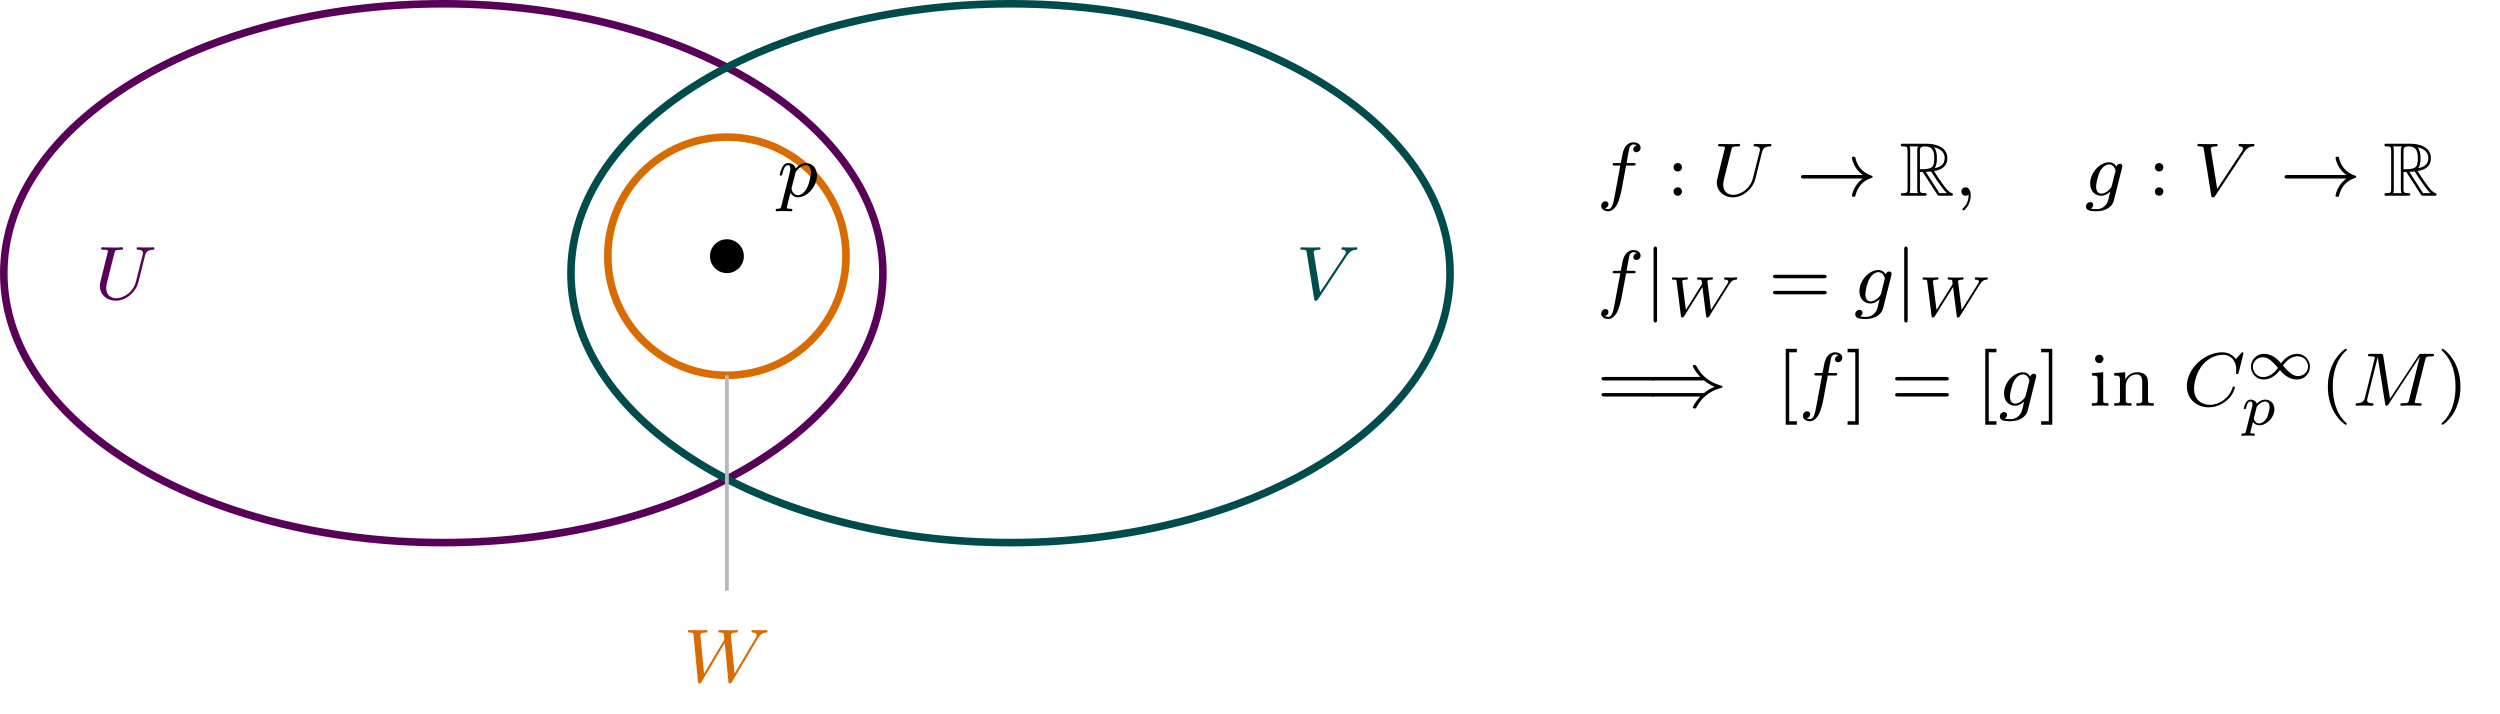
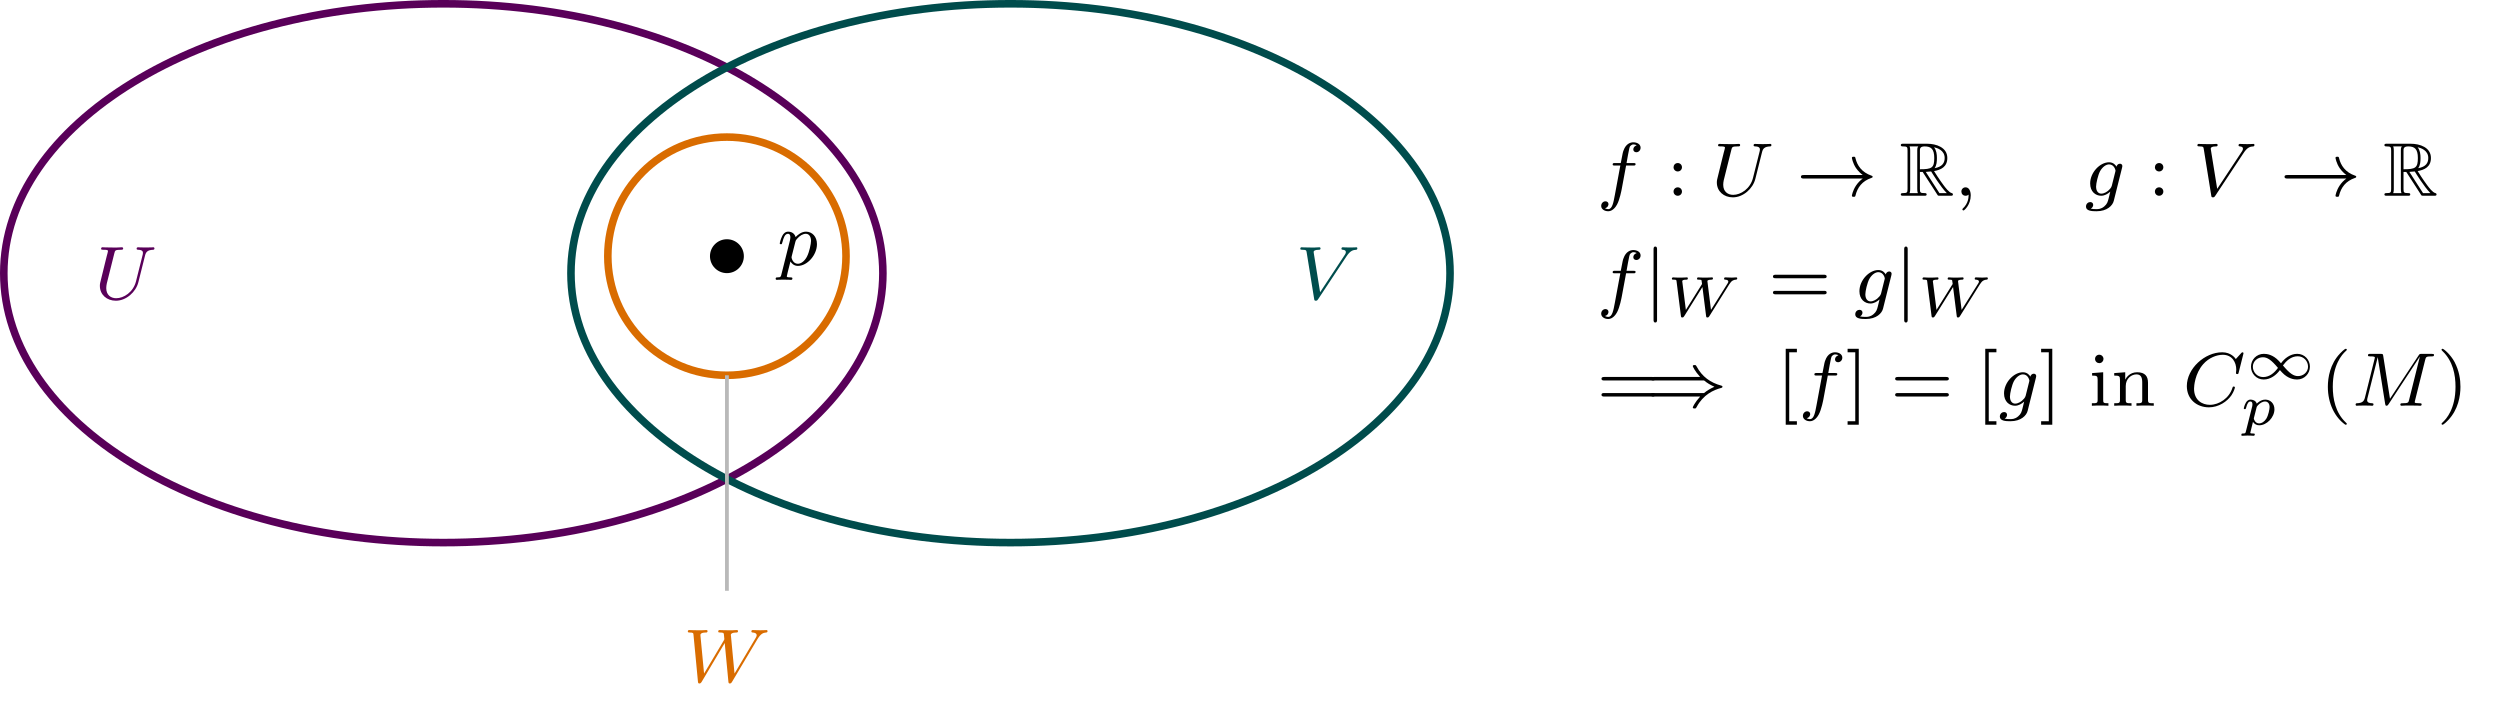
<svg xmlns="http://www.w3.org/2000/svg" version="1.1" width="262.395pt" height="74.891pt" viewBox="-69.011 -69.011 262.395 74.891">
  <defs />
  <g id="page1">
    <g stroke-miterlimit="10" transform="translate(-22.47866,-40.33715)scale(0.996264,-0.996264)">
      <g fill="#000" stroke="#000">
        <g stroke-width="0.4">
          <g fill="#590059" stroke="#590059">
            <g stroke-width="0.8">
              <path d="M46.307 0C46.307 15.675 25.575 28.382 0 28.382S-46.307 15.675-46.307 0S-25.575-28.382 0-28.382S46.307-15.675 46.307 0ZM0 0" fill="none" />
            </g>
          </g>
          <g fill="#004c4c" stroke="#004c4c">
            <g stroke-width="0.8">
              <path d="M106.058 0C106.058 15.675 85.326 28.382 59.751 28.382S13.444 15.675 13.444 0S34.176-28.382 59.751-28.382S106.058-15.675 106.058 0ZM59.751 0" fill="none" />
            </g>
          </g>
          <g fill="#590059" stroke="#590059">
            <g fill="#590059" stroke="#590059">
</g>
            <g transform="translate(-36.76164,-2.73332)">
              <g stroke="none" transform="scale(-1.00375,1.00375)translate(-22.47866,-40.33715)scale(-1,-1)">
                <g fill="#590059">
                  <g stroke="none">
                    <g fill="#590059">
                      <path d="M-17.163-44.912C-17.067-45.303-16.884-45.494-16.318-45.518C-16.238-45.518-16.174-45.566-16.174-45.669C-16.174-45.717-16.214-45.781-16.294-45.781C-16.334-45.781-16.509-45.757-17.083-45.757C-17.721-45.757-17.824-45.781-17.896-45.781C-18.023-45.781-18.047-45.693-18.047-45.629C-18.047-45.526-17.944-45.518-17.872-45.518C-17.386-45.502-17.386-45.287-17.386-45.175C-17.386-45.127-17.394-45.087-17.402-45.04C-17.418-44.984-18.079-42.314-18.111-42.21C-18.398-41.062-19.402-40.433-20.191-40.433C-20.741-40.433-21.235-40.76-21.235-41.493C-21.235-41.628-21.211-41.844-21.18-41.971L-20.383-45.159C-20.311-45.446-20.295-45.518-19.713-45.518C-19.554-45.518-19.458-45.518-19.458-45.669C-19.458-45.677-19.466-45.781-19.593-45.781C-19.745-45.781-19.936-45.765-20.088-45.757H-20.59C-21.355-45.757-21.562-45.781-21.618-45.781C-21.65-45.781-21.777-45.781-21.777-45.629C-21.777-45.518-21.674-45.518-21.546-45.518C-21.283-45.518-21.052-45.518-21.052-45.39C-21.052-45.342-21.124-45.055-21.172-44.896L-21.347-44.195L-21.761-42.505C-21.873-42.067-21.905-41.947-21.905-41.732C-21.905-40.799-21.172-40.17-20.223-40.17C-19.139-40.17-18.119-41.086-17.864-42.114L-17.163-44.912Z" />
                    </g>
                  </g>
                </g>
              </g>
            </g>
          </g>
          <g fill="#004c4c" stroke="#004c4c">
            <g fill="#004c4c" stroke="#004c4c">
</g>
            <g transform="translate(89.79181,-2.73332)">
              <g stroke="none" transform="scale(-1.00375,1.00375)translate(-22.47866,-40.33715)scale(-1,-1)">
                <g fill="#004c4c">
                  <g stroke="none">
                    <g fill="#004d4d">
                      <path d="M-17.139-44.832C-16.74-45.438-16.437-45.502-16.119-45.518C-16.031-45.526-15.999-45.605-15.999-45.669C-15.999-45.693-16.015-45.781-16.111-45.781S-16.174-45.757-16.756-45.757C-17.266-45.757-17.481-45.781-17.513-45.781C-17.553-45.781-17.673-45.781-17.673-45.629C-17.673-45.526-17.569-45.518-17.529-45.518C-17.314-45.502-17.21-45.422-17.21-45.279C-17.21-45.151-17.282-45.047-17.322-44.984L-19.912-41.062L-20.574-45.159C-20.582-45.231-20.59-45.271-20.59-45.295C-20.59-45.398-20.47-45.518-20.064-45.518C-19.968-45.518-19.864-45.518-19.864-45.669C-19.864-45.701-19.888-45.781-19.992-45.781C-20.064-45.781-20.383-45.765-20.446-45.757H-20.948C-21.666-45.757-21.769-45.781-21.841-45.781C-21.873-45.781-21.992-45.781-21.992-45.629C-21.992-45.518-21.889-45.518-21.769-45.518C-21.363-45.518-21.355-45.446-21.323-45.247L-20.542-40.393C-20.518-40.234-20.51-40.17-20.359-40.17C-20.223-40.17-20.175-40.242-20.12-40.329L-17.139-44.832Z" />
                    </g>
                  </g>
                </g>
              </g>
            </g>
          </g>
          <g fill="#d96c00" stroke="#d96c00">
            <g stroke-width="0.8">
              <path d="M42.423 1.792C42.423 8.722 36.805 14.34 29.875 14.34C22.946 14.34 17.328 8.722 17.328 1.792S22.946-10.755 29.875-10.755C36.805-10.755 42.423-5.138 42.423 1.792ZM29.875 1.792" fill="none" />
            </g>
          </g>
          <g fill="#b9b9b9" stroke="#b9b9b9">
            <g stroke-width="0.4">
              <path d="M29.875-10.755V-33.46" fill="none" />
            </g>
          </g>
          <g fill="#d96c00" stroke="#d96c00">
            <g fill="#d96c00" stroke="#d96c00">
</g>
            <g transform="translate(25.27539,-43.05762)">
              <g stroke="none" transform="scale(-1.00375,1.00375)translate(-22.47866,-40.33715)scale(-1,-1)">
                <g fill="#d96c00">
                  <g stroke="none">
                    <g fill="#d96c00">
                      <path d="M-14.692-44.824C-14.333-45.422-14.062-45.494-13.799-45.518C-13.727-45.526-13.632-45.534-13.632-45.669C-13.632-45.725-13.68-45.781-13.743-45.781C-13.879-45.781-13.751-45.757-14.381-45.757C-14.907-45.757-15.138-45.781-15.178-45.781C-15.306-45.781-15.329-45.693-15.329-45.629C-15.329-45.526-15.218-45.518-15.194-45.518C-14.971-45.51-14.772-45.43-14.772-45.231C-14.772-45.127-14.851-44.992-14.891-44.928L-17.099-41.214L-17.473-45.175C-17.481-45.191-17.489-45.247-17.489-45.271C-17.489-45.39-17.338-45.518-16.947-45.518C-16.828-45.518-16.732-45.518-16.732-45.669C-16.732-45.733-16.78-45.781-16.86-45.781S-17.234-45.765-17.314-45.757H-17.792C-18.502-45.757-18.589-45.781-18.653-45.781C-18.685-45.781-18.812-45.781-18.812-45.629C-18.812-45.518-18.709-45.518-18.589-45.518C-18.255-45.518-18.231-45.454-18.215-45.342C-18.215-45.326-18.167-44.864-18.167-44.84S-18.167-44.777-18.223-44.689L-20.295-41.214L-20.669-45.135C-20.669-45.175-20.677-45.239-20.677-45.279C-20.677-45.342-20.614-45.518-20.127-45.518C-20.04-45.518-19.928-45.518-19.928-45.669C-19.928-45.733-19.984-45.781-20.056-45.781C-20.135-45.781-20.43-45.765-20.51-45.757H-20.988C-21.722-45.757-21.753-45.781-21.849-45.781C-21.977-45.781-22-45.693-22-45.629C-22-45.518-21.889-45.518-21.801-45.518C-21.427-45.518-21.419-45.462-21.403-45.263L-20.94-40.401C-20.924-40.249-20.917-40.17-20.781-40.17C-20.717-40.17-20.638-40.194-20.55-40.337L-18.127-44.418L-17.744-40.393C-17.728-40.249-17.721-40.17-17.593-40.17C-17.457-40.17-17.41-40.257-17.362-40.337L-14.692-44.824Z" />
                    </g>
                  </g>
                </g>
              </g>
            </g>
          </g>
          <path d="M31.66 1.792C31.66 2.778 30.861 3.577 29.875 3.577C28.89 3.577 28.09 2.778 28.09 1.792S28.89 .007 29.875 .007C30.861 .007 31.66 .807 31.66 1.792ZM29.875 1.792" stroke="none" />
-           <g transform="translate(35.20088,8.07625)">
+           <g transform="translate(35.20088,0.848)">
            <g stroke="none" transform="scale(-1.00375,1.00375)translate(-22.47866,-40.33715)scale(-1,-1)">
              <g fill="#000">
                <g stroke="none">
                  <path d="M-22.064-39.373C-22.128-39.118-22.144-39.054-22.463-39.054C-22.574-39.054-22.67-39.054-22.67-38.903C-22.67-38.831-22.598-38.791-22.558-38.791C-22.479-38.791-22.447-38.815-21.857-38.815C-21.283-38.815-21.116-38.791-21.06-38.791C-21.028-38.791-20.909-38.791-20.909-38.942C-20.909-39.054-21.02-39.054-21.116-39.054C-21.498-39.054-21.498-39.102-21.498-39.174C-21.498-39.229-21.355-39.795-21.116-40.728C-21.012-40.544-20.765-40.257-20.335-40.257C-19.354-40.257-18.334-41.389-18.334-42.545C-18.334-43.334-18.844-43.852-19.482-43.852C-19.96-43.852-20.343-43.525-20.574-43.286C-20.741-43.852-21.275-43.852-21.355-43.852C-21.642-43.852-21.841-43.669-21.969-43.422C-22.152-43.063-22.24-42.656-22.24-42.633C-22.24-42.561-22.184-42.529-22.12-42.529C-22.016-42.529-22.008-42.561-21.953-42.768C-21.849-43.175-21.706-43.629-21.379-43.629C-21.18-43.629-21.124-43.445-21.124-43.254C-21.124-43.175-21.156-42.983-21.172-42.919L-22.064-39.373ZM-20.598-42.792C-20.558-42.927-20.558-42.943-20.438-43.087C-20.135-43.445-19.793-43.629-19.506-43.629C-19.107-43.629-18.956-43.238-18.956-42.88C-18.956-42.585-19.131-41.732-19.37-41.262C-19.578-40.831-19.96-40.481-20.335-40.481C-20.877-40.481-21.004-41.102-21.004-41.158C-21.004-41.174-20.988-41.262-20.98-41.286L-20.598-42.792Z" />
                </g>
              </g>
            </g>
          </g>
          <g transform="translate(121.541,8.15755)">
            <g stroke="none" transform="scale(-1.00375,1.00375)translate(-22.47866,-40.33715)scale(-1,-1)">
              <g fill="#000">
                <g stroke="none">
                  <path d="M-19.426-43.509H-18.685C-18.525-43.509-18.43-43.509-18.43-43.661C-18.43-43.772-18.533-43.772-18.669-43.772H-19.378C-19.251-44.49-19.171-44.944-19.091-45.303C-19.059-45.438-19.036-45.526-18.916-45.621C-18.812-45.709-18.749-45.725-18.661-45.725C-18.541-45.725-18.414-45.701-18.31-45.637C-18.35-45.621-18.398-45.597-18.438-45.574C-18.573-45.502-18.669-45.358-18.669-45.199C-18.669-45.016-18.525-44.904-18.35-44.904C-18.119-44.904-17.904-45.103-17.904-45.382C-17.904-45.757-18.286-45.948-18.669-45.948C-18.94-45.948-19.442-45.821-19.697-45.087C-19.769-44.904-19.769-44.888-19.984-43.772H-20.582C-20.741-43.772-20.837-43.772-20.837-43.621C-20.837-43.509-20.733-43.509-20.598-43.509H-20.032L-20.606-40.417C-20.757-39.612-20.877-38.934-21.299-38.934C-21.323-38.934-21.49-38.934-21.642-39.03C-21.275-39.118-21.275-39.452-21.275-39.46C-21.275-39.644-21.419-39.755-21.594-39.755C-21.809-39.755-22.04-39.572-22.04-39.269C-22.04-38.934-21.698-38.711-21.299-38.711C-20.813-38.711-20.478-39.221-20.375-39.421C-20.088-39.947-19.904-40.943-19.888-41.023L-19.426-43.509Z" />
                  <path d="M-13.562-43.326C-13.562-43.597-13.777-43.772-14-43.772C-14.271-43.772-14.446-43.557-14.446-43.334C-14.446-43.063-14.231-42.888-14.008-42.888C-13.737-42.888-13.562-43.103-13.562-43.326ZM-13.562-40.776C-13.562-41.046-13.777-41.222-14-41.222C-14.271-41.222-14.446-41.007-14.446-40.783C-14.446-40.512-14.231-40.337-14.008-40.337C-13.737-40.337-13.562-40.552-13.562-40.776Z" />
                  <path d="M-5.159-44.912C-5.063-45.303-4.88-45.494-4.314-45.518C-4.234-45.518-4.171-45.566-4.171-45.669C-4.171-45.717-4.21-45.781-4.29-45.781C-4.33-45.781-4.505-45.757-5.079-45.757C-5.717-45.757-5.82-45.781-5.892-45.781C-6.02-45.781-6.044-45.693-6.044-45.629C-6.044-45.526-5.94-45.518-5.868-45.518C-5.382-45.502-5.382-45.287-5.382-45.175C-5.382-45.127-5.39-45.087-5.398-45.04C-5.414-44.984-6.075-42.314-6.107-42.21C-6.394-41.062-7.398-40.433-8.188-40.433C-8.737-40.433-9.232-40.76-9.232-41.493C-9.232-41.628-9.208-41.844-9.176-41.971L-8.379-45.159C-8.307-45.446-8.291-45.518-7.709-45.518C-7.55-45.518-7.454-45.518-7.454-45.669C-7.454-45.677-7.462-45.781-7.59-45.781C-7.741-45.781-7.932-45.765-8.084-45.757H-8.586C-9.351-45.757-9.558-45.781-9.614-45.781C-9.646-45.781-9.774-45.781-9.774-45.629C-9.774-45.518-9.67-45.518-9.542-45.518C-9.279-45.518-9.048-45.518-9.048-45.39C-9.048-45.342-9.12-45.055-9.168-44.896L-9.343-44.195L-9.758-42.505C-9.869-42.067-9.901-41.947-9.901-41.732C-9.901-40.799-9.168-40.17-8.219-40.17C-7.135-40.17-6.115-41.086-5.86-42.114L-5.159-44.912Z" />
                  <path d="M5.413-42.146C5.142-41.947 4.895-41.692 4.704-41.405C4.361-40.887 4.273-40.377 4.273-40.345C4.273-40.226 4.385-40.226 4.457-40.226C4.544-40.226 4.616-40.226 4.64-40.329C4.847-41.214 5.357-41.883 6.322-42.21C6.386-42.226 6.449-42.25 6.449-42.33S6.378-42.433 6.346-42.441C5.286-42.8 4.823-43.549 4.656-44.25C4.616-44.41 4.616-44.434 4.457-44.434C4.385-44.434 4.273-44.434 4.273-44.314C4.273-44.298 4.353-43.772 4.704-43.246C4.935-42.911 5.214-42.664 5.413-42.513H-.772C-.899-42.513-1.074-42.513-1.074-42.33S-.899-42.146-.772-42.146H5.413Z" />
                  <path d="M11.412-42.84H11.699L12.894-40.991C12.974-40.863 13.165-40.552 13.253-40.433C13.309-40.337 13.333-40.337 13.516-40.337H14.616C14.759-40.337 14.879-40.337 14.879-40.481C14.879-40.544 14.831-40.6 14.759-40.616C14.465-40.68 14.074-41.206 13.883-41.461C13.827-41.541 13.428-42.067 12.894-42.927C13.604-43.055 14.289-43.358 14.289-44.306C14.289-45.414 13.118-45.797 12.177-45.797H9.674C9.531-45.797 9.404-45.797 9.404-45.653C9.404-45.518 9.555-45.518 9.619-45.518C10.073-45.518 10.113-45.462 10.113-45.063V-41.07C10.113-40.672 10.073-40.616 9.619-40.616C9.555-40.616 9.404-40.616 9.404-40.481C9.404-40.337 9.531-40.337 9.674-40.337H11.858C12.002-40.337 12.121-40.337 12.121-40.481C12.121-40.616 11.986-40.616 11.898-40.616C11.444-40.616 11.412-40.68 11.412-41.07V-42.84ZM12.95-43.23C13.173-43.525 13.197-43.948 13.197-44.298C13.197-44.681 13.149-45.103 12.894-45.43C13.221-45.358 14.01-45.111 14.01-44.306C14.01-43.788 13.771-43.382 12.95-43.23ZM11.412-45.087C11.412-45.255 11.412-45.518 11.906-45.518C12.584-45.518 12.918-45.239 12.918-44.298C12.918-43.27 12.671-43.119 11.412-43.119V-45.087ZM10.328-40.616C10.392-40.76 10.392-40.983 10.392-41.054V-45.079C10.392-45.159 10.392-45.374 10.328-45.518H11.237C11.133-45.39 11.133-45.231 11.133-45.111V-41.054C11.133-40.975 11.133-40.76 11.197-40.616H10.328ZM12.026-42.84C12.081-42.848 12.113-42.856 12.177-42.856C12.297-42.856 12.472-42.872 12.592-42.888C12.711-42.696 13.572-41.278 14.233-40.616H13.46L12.026-42.84Z" />
                  <path d="M16.523-40.457C16.523-40.218 16.523-39.564 15.917-38.998C15.893-38.974 15.869-38.958 15.869-38.911C15.869-38.839 15.941-38.791 15.981-38.791C16.084-38.791 16.746-39.413 16.746-40.369C16.746-40.807 16.586-41.222 16.204-41.222C15.941-41.222 15.765-41.015 15.765-40.783C15.765-40.544 15.933-40.337 16.212-40.337C16.387-40.337 16.499-40.433 16.523-40.457Z" />
                  <path d="M32.629-43.278C32.661-43.398 32.661-43.445 32.661-43.453C32.661-43.637 32.509-43.701 32.406-43.701C32.222-43.701 32.079-43.557 32.047-43.39C31.983-43.509 31.744-43.852 31.266-43.852C30.318-43.852 29.281-42.792 29.281-41.628C29.281-40.768 29.847-40.337 30.437-40.337C30.804-40.337 31.13-40.536 31.393-40.768L31.218-40.05C31.13-39.715 31.075-39.484 30.764-39.221C30.429-38.934 30.126-38.934 29.927-38.934S29.536-38.942 29.345-38.982C29.521-39.078 29.6-39.245 29.6-39.381C29.6-39.572 29.457-39.676 29.289-39.676C29.09-39.676 28.843-39.516 28.843-39.197C28.843-38.743 29.465-38.711 29.943-38.711C31.075-38.711 31.641-39.317 31.76-39.803L32.629-43.278ZM31.553-41.389C31.497-41.166 31.322-41.007 31.154-40.855C31.083-40.799 30.78-40.56 30.453-40.56C30.134-40.56 29.903-40.823 29.903-41.302C29.903-41.636 30.102-42.505 30.318-42.911C30.573-43.366 30.947-43.629 31.266-43.629C31.8-43.629 31.943-43.039 31.943-42.967L31.92-42.856L31.553-41.389Z" />
                  <path d="M36.962-43.326C36.962-43.597 36.747-43.772 36.523-43.772C36.252-43.772 36.077-43.557 36.077-43.334C36.077-43.063 36.292-42.888 36.515-42.888C36.786-42.888 36.962-43.103 36.962-43.326ZM36.962-40.776C36.962-41.046 36.747-41.222 36.523-41.222C36.252-41.222 36.077-41.007 36.077-40.783C36.077-40.512 36.292-40.337 36.515-40.337C36.786-40.337 36.962-40.552 36.962-40.776Z" />
                  <path d="M45.388-44.832C45.787-45.438 46.09-45.502 46.409-45.518C46.496-45.526 46.528-45.605 46.528-45.669C46.528-45.693 46.512-45.781 46.417-45.781S46.353-45.757 45.771-45.757C45.261-45.757 45.046-45.781 45.014-45.781C44.974-45.781 44.854-45.781 44.854-45.629C44.854-45.526 44.958-45.518 44.998-45.518C45.213-45.502 45.317-45.422 45.317-45.279C45.317-45.151 45.245-45.047 45.205-44.984L42.615-41.062L41.953-45.159C41.945-45.231 41.937-45.271 41.937-45.295C41.937-45.398 42.057-45.518 42.463-45.518C42.559-45.518 42.663-45.518 42.663-45.669C42.663-45.701 42.639-45.781 42.535-45.781C42.463-45.781 42.145-45.765 42.081-45.757H41.579C40.861-45.757 40.758-45.781 40.686-45.781C40.654-45.781 40.535-45.781 40.535-45.629C40.535-45.518 40.638-45.518 40.758-45.518C41.164-45.518 41.172-45.446 41.204-45.247L41.985-40.393C42.009-40.234 42.017-40.17 42.169-40.17C42.304-40.17 42.352-40.242 42.408-40.329L45.388-44.832Z" />
                  <path d="M56.172-42.146C55.901-41.947 55.654-41.692 55.463-41.405C55.12-40.887 55.032-40.377 55.032-40.345C55.032-40.226 55.144-40.226 55.216-40.226C55.303-40.226 55.375-40.226 55.399-40.329C55.606-41.214 56.116-41.883 57.081-42.21C57.144-42.226 57.208-42.25 57.208-42.33S57.137-42.433 57.105-42.441C56.045-42.8 55.582-43.549 55.415-44.25C55.375-44.41 55.375-44.434 55.216-44.434C55.144-44.434 55.032-44.434 55.032-44.314C55.032-44.298 55.112-43.772 55.463-43.246C55.694-42.911 55.973-42.664 56.172-42.513H49.987C49.86-42.513 49.684-42.513 49.684-42.33S49.86-42.146 49.987-42.146H56.172Z" />
                  <path d="M62.171-42.84H62.458L63.653-40.991C63.733-40.863 63.924-40.552 64.012-40.433C64.068-40.337 64.092-40.337 64.275-40.337H65.375C65.518-40.337 65.638-40.337 65.638-40.481C65.638-40.544 65.59-40.6 65.518-40.616C65.223-40.68 64.833-41.206 64.642-41.461C64.586-41.541 64.187-42.067 63.653-42.927C64.363-43.055 65.048-43.358 65.048-44.306C65.048-45.414 63.877-45.797 62.936-45.797H60.433C60.29-45.797 60.162-45.797 60.162-45.653C60.162-45.518 60.314-45.518 60.378-45.518C60.832-45.518 60.872-45.462 60.872-45.063V-41.07C60.872-40.672 60.832-40.616 60.378-40.616C60.314-40.616 60.162-40.616 60.162-40.481C60.162-40.337 60.29-40.337 60.433-40.337H62.617C62.761-40.337 62.88-40.337 62.88-40.481C62.88-40.616 62.745-40.616 62.657-40.616C62.203-40.616 62.171-40.68 62.171-41.07V-42.84ZM63.709-43.23C63.932-43.525 63.956-43.948 63.956-44.298C63.956-44.681 63.908-45.103 63.653-45.43C63.98-45.358 64.769-45.111 64.769-44.306C64.769-43.788 64.53-43.382 63.709-43.23ZM62.171-45.087C62.171-45.255 62.171-45.518 62.665-45.518C63.343-45.518 63.677-45.239 63.677-44.298C63.677-43.27 63.43-43.119 62.171-43.119V-45.087ZM61.087-40.616C61.151-40.76 61.151-40.983 61.151-41.054V-45.079C61.151-45.159 61.151-45.374 61.087-45.518H61.996C61.892-45.39 61.892-45.231 61.892-45.111V-41.054C61.892-40.975 61.892-40.76 61.956-40.616H61.087ZM62.785-42.84C62.84-42.848 62.872-42.856 62.936-42.856C63.056-42.856 63.231-42.872 63.35-42.888C63.47-42.696 64.331-41.278 64.992-40.616H64.219L62.785-42.84Z" />
                </g>
              </g>
            </g>
          </g>
          <g transform="translate(121.541,-3.1948)">
            <g stroke="none" transform="scale(-1.00375,1.00375)translate(-22.47866,-40.33715)scale(-1,-1)">
              <g fill="#000">
                <g stroke="none">
                  <path d="M-19.426-43.509H-18.685C-18.525-43.509-18.43-43.509-18.43-43.661C-18.43-43.772-18.533-43.772-18.669-43.772H-19.378C-19.251-44.49-19.171-44.944-19.091-45.303C-19.059-45.438-19.036-45.526-18.916-45.621C-18.812-45.709-18.749-45.725-18.661-45.725C-18.541-45.725-18.414-45.701-18.31-45.637C-18.35-45.621-18.398-45.597-18.438-45.574C-18.573-45.502-18.669-45.358-18.669-45.199C-18.669-45.016-18.525-44.904-18.35-44.904C-18.119-44.904-17.904-45.103-17.904-45.382C-17.904-45.757-18.286-45.948-18.669-45.948C-18.94-45.948-19.442-45.821-19.697-45.087C-19.769-44.904-19.769-44.888-19.984-43.772H-20.582C-20.741-43.772-20.837-43.772-20.837-43.621C-20.837-43.509-20.733-43.509-20.598-43.509H-20.032L-20.606-40.417C-20.757-39.612-20.877-38.934-21.299-38.934C-21.323-38.934-21.49-38.934-21.642-39.03C-21.275-39.118-21.275-39.452-21.275-39.46C-21.275-39.644-21.419-39.755-21.594-39.755C-21.809-39.755-22.04-39.572-22.04-39.269C-22.04-38.934-21.698-38.711-21.299-38.711C-20.813-38.711-20.478-39.221-20.375-39.421C-20.088-39.947-19.904-40.943-19.888-41.023L-19.426-43.509Z" />
                  <path d="M-16.177-46.012C-16.177-46.139-16.177-46.315-16.36-46.315S-16.544-46.139-16.544-46.012V-38.647C-16.544-38.52-16.544-38.345-16.36-38.345S-16.177-38.52-16.177-38.647V-46.012Z" />
                  <path d="M-8.592-42.363C-8.347-42.758-8.132-42.823-7.911-42.841C-7.839-42.847-7.761-42.853-7.761-42.991C-7.761-43.039-7.797-43.08-7.851-43.08C-7.983-43.08-8.18-43.057-8.329-43.057S-8.861-43.08-9.011-43.08C-9.047-43.08-9.142-43.08-9.142-42.931C-9.142-42.847-9.065-42.841-9.017-42.841C-8.855-42.835-8.694-42.782-8.694-42.644C-8.694-42.566-8.748-42.483-8.784-42.429L-10.517-39.667L-10.894-42.692C-10.894-42.728-10.864-42.835-10.463-42.841C-10.398-42.841-10.308-42.841-10.308-42.991C-10.308-43.039-10.344-43.08-10.409-43.08C-10.523-43.08-10.661-43.062-10.78-43.062C-10.906-43.062-11.067-43.057-11.193-43.057C-11.306-43.057-11.408-43.062-11.521-43.062C-11.623-43.062-11.748-43.08-11.85-43.08C-11.886-43.08-11.982-43.08-11.982-42.931C-11.982-42.841-11.898-42.841-11.826-42.841C-11.719-42.841-11.545-42.841-11.509-42.776C-11.497-42.74-11.456-42.441-11.456-42.399C-11.456-42.387-11.456-42.375-11.503-42.309L-13.153-39.667L-13.536-42.698C-13.506-42.758-13.464-42.841-13.111-42.841C-13.034-42.841-12.944-42.841-12.944-42.991C-12.944-43.021-12.962-43.08-13.046-43.08C-13.159-43.08-13.297-43.062-13.416-43.062C-13.542-43.062-13.703-43.057-13.829-43.057C-13.942-43.057-14.044-43.062-14.157-43.062C-14.265-43.062-14.391-43.08-14.492-43.08C-14.618-43.08-14.624-42.955-14.624-42.925C-14.606-42.841-14.546-42.841-14.444-42.841C-14.151-42.841-14.145-42.811-14.128-42.65L-13.673-39.04C-13.655-38.92-13.643-38.872-13.53-38.872C-13.428-38.872-13.38-38.92-13.327-39.01L-11.414-42.07L-11.031-39.04C-11.013-38.92-11.007-38.872-10.894-38.872C-10.792-38.872-10.75-38.914-10.696-38.998L-8.592-42.363Z" />
                  <path d="M1.345-42.991C1.465-42.991 1.624-42.991 1.624-43.175S1.433-43.358 1.313-43.358H-3.7C-3.819-43.358-4.011-43.358-4.011-43.175S-3.851-42.991-3.732-42.991H1.345ZM1.313-41.302C1.433-41.302 1.624-41.302 1.624-41.485S1.465-41.668 1.345-41.668H-3.732C-3.851-41.668-4.011-41.668-4.011-41.485S-3.819-41.302-3.7-41.302H1.313Z" />
                  <path d="M8.411-43.278C8.443-43.398 8.443-43.445 8.443-43.453C8.443-43.637 8.292-43.701 8.188-43.701C8.005-43.701 7.861-43.557 7.829-43.39C7.766-43.509 7.527-43.852 7.048-43.852C6.1-43.852 5.064-42.792 5.064-41.628C5.064-40.768 5.63-40.337 6.219-40.337C6.586-40.337 6.913-40.536 7.176-40.768L7-40.05C6.913-39.715 6.857-39.484 6.546-39.221C6.211-38.934 5.909-38.934 5.709-38.934S5.319-38.942 5.128-38.982C5.303-39.078 5.383-39.245 5.383-39.381C5.383-39.572 5.239-39.676 5.072-39.676C4.872-39.676 4.625-39.516 4.625-39.197C4.625-38.743 5.247-38.711 5.725-38.711C6.857-38.711 7.423-39.317 7.542-39.803L8.411-43.278ZM7.335-41.389C7.279-41.166 7.104-41.007 6.937-40.855C6.865-40.799 6.562-40.56 6.235-40.56C5.917-40.56 5.685-40.823 5.685-41.302C5.685-41.636 5.885-42.505 6.1-42.911C6.355-43.366 6.729-43.629 7.048-43.629C7.582-43.629 7.726-43.039 7.726-42.967L7.702-42.856L7.335-41.389Z" />
                  <path d="M10.129-46.012C10.129-46.139 10.129-46.315 9.945-46.315S9.762-46.139 9.762-46.012V-38.647C9.762-38.52 9.762-38.345 9.945-38.345S10.129-38.52 10.129-38.647V-46.012Z" />
                  <path d="M17.713-42.363C17.959-42.758 18.174-42.823 18.395-42.841C18.467-42.847 18.544-42.853 18.544-42.991C18.544-43.039 18.508-43.08 18.455-43.08C18.323-43.08 18.126-43.057 17.976-43.057S17.444-43.08 17.295-43.08C17.259-43.08 17.164-43.08 17.164-42.931C17.164-42.847 17.241-42.841 17.289-42.841C17.45-42.835 17.612-42.782 17.612-42.644C17.612-42.566 17.558-42.483 17.522-42.429L15.789-39.667L15.412-42.692C15.412-42.728 15.442-42.835 15.842-42.841C15.908-42.841 15.998-42.841 15.998-42.991C15.998-43.039 15.962-43.08 15.896-43.08C15.783-43.08 15.645-43.062 15.526-43.062C15.4-43.062 15.239-43.057 15.113-43.057C15-43.057 14.898-43.062 14.784-43.062C14.683-43.062 14.557-43.08 14.456-43.08C14.42-43.08 14.324-43.08 14.324-42.931C14.324-42.841 14.408-42.841 14.48-42.841C14.587-42.841 14.761-42.841 14.796-42.776C14.808-42.74 14.85-42.441 14.85-42.399C14.85-42.387 14.85-42.375 14.802-42.309L13.153-39.667L12.77-42.698C12.8-42.758 12.842-42.841 13.194-42.841C13.272-42.841 13.362-42.841 13.362-42.991C13.362-43.021 13.344-43.08 13.26-43.08C13.147-43.08 13.009-43.062 12.89-43.062C12.764-43.062 12.603-43.057 12.477-43.057C12.364-43.057 12.262-43.062 12.148-43.062C12.041-43.062 11.915-43.08 11.814-43.08C11.688-43.08 11.682-42.955 11.682-42.925C11.7-42.841 11.76-42.841 11.861-42.841C12.154-42.841 12.16-42.811 12.178-42.65L12.633-39.04C12.65-38.92 12.662-38.872 12.776-38.872C12.878-38.872 12.925-38.92 12.979-39.01L14.892-42.07L15.275-39.04C15.293-38.92 15.299-38.872 15.412-38.872C15.514-38.872 15.556-38.914 15.609-38.998L17.713-42.363Z" />
                </g>
              </g>
            </g>
          </g>
          <g transform="translate(121.541,-13.9643)">
            <g stroke="none" transform="scale(-1.00375,1.00375)translate(-22.47866,-40.33715)scale(-1,-1)">
              <g fill="#000">
                <g stroke="none">
                  <path d="M-16.653-42.991C-16.533-42.991-16.374-42.991-16.374-43.175S-16.565-43.358-16.684-43.358H-21.698C-21.817-43.358-22.008-43.358-22.008-43.175S-21.849-42.991-21.729-42.991H-16.653ZM-16.684-41.302C-16.565-41.302-16.374-41.302-16.374-41.485S-16.533-41.668-16.653-41.668H-21.729C-21.849-41.668-22.008-41.668-22.008-41.485S-21.817-41.302-21.698-41.302H-16.684Z" />
                  <path d="M-11.246-42.991C-10.927-42.728-10.601-42.529-10.154-42.33C-10.537-42.154-10.896-41.963-11.246-41.668H-16.538C-16.674-41.668-16.833-41.668-16.833-41.485S-16.642-41.302-16.507-41.302H-11.653C-12.235-40.656-12.426-40.202-12.426-40.162C-12.426-40.05-12.306-40.05-12.243-40.05C-12.115-40.05-12.107-40.058-12.019-40.21C-11.326-41.501-10.266-41.995-9.405-42.218C-9.357-42.234-9.31-42.274-9.31-42.33S-9.357-42.425-9.405-42.441C-10.585-42.752-11.461-43.406-12.019-44.45C-12.107-44.601-12.115-44.609-12.243-44.609C-12.306-44.609-12.426-44.609-12.426-44.498C-12.426-44.458-12.243-44.011-11.653-43.358H-16.507C-16.642-43.358-16.833-43.358-16.833-43.175S-16.674-42.991-16.538-42.991H-11.246Z" />
                  <path d="M-1.5-38.345V-38.711H-2.305V-45.948H-1.5V-46.315H-2.672V-38.345H-1.5Z" />
                  <path d="M1.745-43.509H2.486C2.645-43.509 2.741-43.509 2.741-43.661C2.741-43.772 2.637-43.772 2.502-43.772H1.793C1.92-44.49 2-44.944 2.08-45.303C2.111-45.438 2.135-45.526 2.255-45.621C2.359-45.709 2.422-45.725 2.51-45.725C2.629-45.725 2.757-45.701 2.861-45.637C2.821-45.621 2.773-45.597 2.733-45.574C2.598-45.502 2.502-45.358 2.502-45.199C2.502-45.016 2.645-44.904 2.821-44.904C3.052-44.904 3.267-45.103 3.267-45.382C3.267-45.757 2.885-45.948 2.502-45.948C2.231-45.948 1.729-45.821 1.474-45.087C1.402-44.904 1.402-44.888 1.187-43.772H.589C.43-43.772 .334-43.772 .334-43.621C.334-43.509 .438-43.509 .573-43.509H1.139L.565-40.417C.414-39.612 .294-38.934-.128-38.934C-.152-38.934-.319-38.934-.471-39.03C-.104-39.118-.104-39.452-.104-39.46C-.104-39.644-.248-39.755-.423-39.755C-.638-39.755-.869-39.572-.869-39.269C-.869-38.934-.527-38.711-.128-38.711C.358-38.711 .693-39.221 .796-39.421C1.083-39.947 1.267-40.943 1.283-41.023L1.745-43.509Z" />
                  <path d="M4.994-46.315H3.822V-45.948H4.627V-38.711H3.822V-38.345H4.994V-46.315Z" />
                  <path d="M14.17-42.991C14.289-42.991 14.449-42.991 14.449-43.175S14.257-43.358 14.138-43.358H9.125C9.005-43.358 8.814-43.358 8.814-43.175S8.973-42.991 9.093-42.991H14.17ZM14.138-41.302C14.257-41.302 14.449-41.302 14.449-41.485S14.289-41.668 14.17-41.668H9.093C8.973-41.668 8.814-41.668 8.814-41.485S9.005-41.302 9.125-41.302H14.138Z" />
                  <path d="M19.442-38.345V-38.711H18.637V-45.948H19.442V-46.315H18.271V-38.345H19.442Z" />
                  <path d="M23.588-43.278C23.62-43.398 23.62-43.445 23.62-43.453C23.62-43.637 23.468-43.701 23.365-43.701C23.182-43.701 23.038-43.557 23.006-43.39C22.942-43.509 22.703-43.852 22.225-43.852C21.277-43.852 20.241-42.792 20.241-41.628C20.241-40.768 20.806-40.337 21.396-40.337C21.763-40.337 22.09-40.536 22.353-40.768L22.177-40.05C22.09-39.715 22.034-39.484 21.723-39.221C21.388-38.934 21.085-38.934 20.886-38.934S20.496-38.942 20.304-38.982C20.48-39.078 20.559-39.245 20.559-39.381C20.559-39.572 20.416-39.676 20.249-39.676C20.049-39.676 19.802-39.516 19.802-39.197C19.802-38.743 20.424-38.711 20.902-38.711C22.034-38.711 22.6-39.317 22.719-39.803L23.588-43.278ZM22.512-41.389C22.456-41.166 22.281-41.007 22.114-40.855C22.042-40.799 21.739-40.56 21.412-40.56C21.093-40.56 20.862-40.823 20.862-41.302C20.862-41.636 21.061-42.505 21.277-42.911C21.532-43.366 21.906-43.629 22.225-43.629C22.759-43.629 22.903-43.039 22.903-42.967L22.879-42.856L22.512-41.389Z" />
                  <path d="M25.306-46.315H24.134V-45.948H24.939V-38.711H24.134V-38.345H25.306V-46.315Z" />
                  <path d="M30.68-45.247C30.68-45.478 30.497-45.693 30.234-45.693C30.002-45.693 29.795-45.51 29.795-45.255C29.795-44.976 30.026-44.808 30.234-44.808C30.513-44.808 30.68-45.04 30.68-45.247ZM29.484-43.764V-43.501C29.994-43.501 30.066-43.453 30.066-43.063V-40.959C30.066-40.6 29.971-40.6 29.46-40.6V-40.337C29.771-40.361 30.218-40.361 30.337-40.361C30.441-40.361 30.919-40.361 31.198-40.337V-40.6C30.68-40.6 30.648-40.64 30.648-40.951V-43.852L29.484-43.764Z" />
                  <path d="M35.352-42.752C35.352-43.422 35.049-43.852 34.212-43.852C33.423-43.852 33.064-43.278 32.968-43.087H32.961V-43.852L31.805-43.764V-43.501C32.347-43.501 32.411-43.445 32.411-43.055V-40.959C32.411-40.6 32.315-40.6 31.805-40.6V-40.337C32.148-40.361 32.498-40.361 32.713-40.361C32.945-40.361 33.279-40.361 33.622-40.337V-40.6C33.112-40.6 33.016-40.6 33.016-40.959V-42.401C33.016-43.238 33.654-43.629 34.14-43.629S34.746-43.286 34.746-42.784V-40.959C34.746-40.6 34.65-40.6 34.14-40.6V-40.337C34.483-40.361 34.833-40.361 35.049-40.361C35.28-40.361 35.615-40.361 35.957-40.337V-40.6C35.447-40.6 35.352-40.6 35.352-40.959V-42.752Z" />
                  <path d="M45.35-45.733C45.358-45.765 45.374-45.813 45.374-45.852C45.374-45.908 45.326-45.948 45.27-45.948S45.19-45.924 45.127-45.852L44.569-45.239C44.497-45.342 44.075-45.948 43.142-45.948C41.293-45.948 39.428-44.235 39.428-42.401C39.428-41.015 40.48-40.17 41.747-40.17C42.791-40.17 43.676-40.807 44.106-41.429C44.369-41.82 44.473-42.202 44.473-42.25C44.473-42.322 44.425-42.354 44.353-42.354C44.258-42.354 44.242-42.314 44.218-42.226C43.883-41.126 42.807-40.433 41.851-40.433C41.038-40.433 40.185-40.911 40.185-42.13C40.185-42.385 40.273-43.716 41.157-44.713C41.755-45.382 42.568-45.685 43.198-45.685C44.202-45.685 44.616-44.88 44.616-44.123C44.616-44.011 44.585-43.86 44.585-43.764C44.585-43.661 44.688-43.661 44.72-43.661C44.824-43.661 44.84-43.693 44.872-43.836L45.35-45.733Z" />
                  <path d="M49.089-45.039C48.461-45.708 47.828-45.786 47.511-45.786C46.74-45.786 46.16-45.17 46.16-44.435C46.16-43.736 46.71-43.09 47.493-43.09C48.222-43.09 48.832-43.574 49.197-44.082L49.418-43.837C50.046-43.168 50.679-43.09 50.996-43.09C51.767-43.09 52.347-43.706 52.347-44.441C52.347-45.14 51.797-45.786 51.014-45.786C50.285-45.786 49.675-45.302 49.31-44.794L49.089-45.039ZM49.514-44.567C49.854-45.033 50.362-45.529 51.068-45.529C51.713-45.529 52.15-45.003 52.15-44.441C52.15-43.861 51.648-43.449 51.098-43.449C50.625-43.449 50.213-43.73 49.514-44.567ZM48.993-44.31C48.653-43.843 48.145-43.347 47.439-43.347C46.794-43.347 46.357-43.873 46.357-44.435C46.357-45.015 46.859-45.427 47.409-45.427C47.882-45.427 48.294-45.146 48.993-44.31Z" />
                  <path d="M45.621-37.621C45.579-37.466 45.573-37.424 45.316-37.424C45.238-37.424 45.202-37.424 45.178-37.388C45.167-37.364 45.143-37.287 45.143-37.269C45.149-37.251 45.155-37.185 45.238-37.185C45.406-37.185 45.603-37.209 45.776-37.209C45.884-37.209 45.997-37.203 46.105-37.203C46.207-37.203 46.326-37.185 46.428-37.185C46.464-37.185 46.506-37.185 46.529-37.227C46.541-37.245 46.565-37.316 46.565-37.34C46.547-37.424 46.488-37.424 46.386-37.424C46.243-37.424 46.087-37.424 46.087-37.496C46.087-37.526 46.129-37.681 46.153-37.771L46.368-38.644C46.511-38.428 46.733-38.285 47.026-38.285C47.815-38.285 48.622-39.11 48.622-39.965C48.622-40.586 48.185-40.981 47.659-40.981C47.175-40.981 46.798-40.592 46.769-40.556C46.661-40.909 46.29-40.981 46.117-40.981C45.842-40.981 45.699-40.783 45.621-40.652C45.477-40.401 45.406-40.09 45.406-40.066C45.406-40 45.459-39.977 45.513-39.977C45.609-39.977 45.615-40.018 45.645-40.114C45.77-40.61 45.914-40.783 46.099-40.783C46.314-40.783 46.314-40.538 46.314-40.479C46.314-40.377 46.308-40.359 46.296-40.305L45.621-37.621ZM46.745-40.144C46.775-40.245 46.775-40.257 46.882-40.377C47.073-40.592 47.36-40.783 47.641-40.783C47.928-40.783 48.113-40.562 48.113-40.198C48.113-39.994 47.994-39.331 47.761-38.966C47.558-38.655 47.277-38.482 47.026-38.482C46.577-38.482 46.458-38.948 46.458-38.996C46.458-39.026 46.47-39.062 46.476-39.086L46.745-40.144Z" />
                  <path d="M56.062-38.345C56.126-38.345 56.222-38.345 56.222-38.44C56.222-38.472 56.214-38.48 56.11-38.584C55.018-39.612 54.747-41.094 54.747-42.33C54.747-44.625 55.696-45.701 56.102-46.068C56.214-46.171 56.222-46.179 56.222-46.219S56.19-46.315 56.11-46.315C55.983-46.315 55.584-45.908 55.52-45.837C54.452-44.721 54.229-43.286 54.229-42.33C54.229-40.544 54.978-39.11 56.062-38.345Z" />
                  <path d="M64.44-45.135C64.52-45.446 64.536-45.518 65.094-45.518C65.277-45.518 65.373-45.518 65.373-45.669C65.373-45.781 65.269-45.781 65.126-45.781H64.098C63.883-45.781 63.859-45.781 63.755-45.621L60.75-41.07L60.041-45.566C60.009-45.765 60.001-45.781 59.762-45.781H58.686C58.543-45.781 58.439-45.781 58.439-45.629C58.439-45.518 58.543-45.518 58.67-45.518C58.933-45.518 59.164-45.518 59.164-45.39C59.164-45.358 59.156-45.35 59.132-45.247L58.12-41.19C58.024-40.791 57.817-40.616 57.283-40.6C57.235-40.6 57.14-40.592 57.14-40.449C57.14-40.401 57.18-40.337 57.259-40.337C57.291-40.337 57.475-40.361 58.048-40.361C58.678-40.361 58.798-40.337 58.869-40.337C58.901-40.337 59.021-40.337 59.021-40.489C59.021-40.584 58.933-40.6 58.877-40.6C58.59-40.608 58.351-40.656 58.351-40.935C58.351-40.975 58.375-41.086 58.375-41.094L59.459-45.422H59.467L60.24-40.552C60.264-40.425 60.272-40.337 60.384-40.337S60.551-40.425 60.599-40.497L63.875-45.486L63.883-45.478L62.759-40.967C62.687-40.664 62.671-40.6 62.081-40.6C61.93-40.6 61.834-40.6 61.834-40.449C61.834-40.417 61.858-40.337 61.962-40.337S62.304-40.353 62.416-40.361H62.926C63.667-40.361 63.859-40.337 63.914-40.337C63.962-40.337 64.074-40.337 64.074-40.489C64.074-40.6 63.97-40.6 63.835-40.6C63.811-40.6 63.667-40.6 63.532-40.616C63.364-40.632 63.349-40.656 63.349-40.728C63.349-40.768 63.364-40.815 63.372-40.855L64.44-45.135Z" />
                  <path d="M68.146-42.33C68.146-43.087 68.018-43.995 67.524-44.936C67.134-45.669 66.408-46.315 66.265-46.315C66.185-46.315 66.161-46.259 66.161-46.219C66.161-46.187 66.161-46.171 66.257-46.076C67.373-45.016 67.628-43.557 67.628-42.33C67.628-40.042 66.679-38.958 66.273-38.592C66.169-38.488 66.161-38.48 66.161-38.44S66.185-38.345 66.265-38.345C66.392-38.345 66.791-38.751 66.855-38.823C67.923-39.939 68.146-41.373 68.146-42.33Z" />
                </g>
              </g>
            </g>
          </g>
        </g>
      </g>
    </g>
  </g>
</svg>
